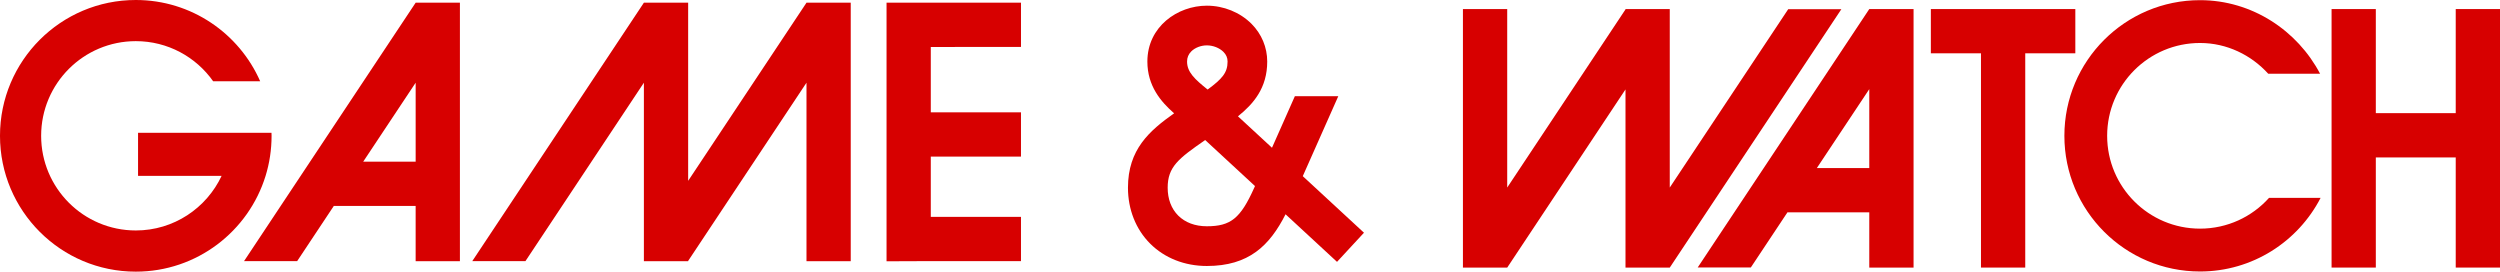
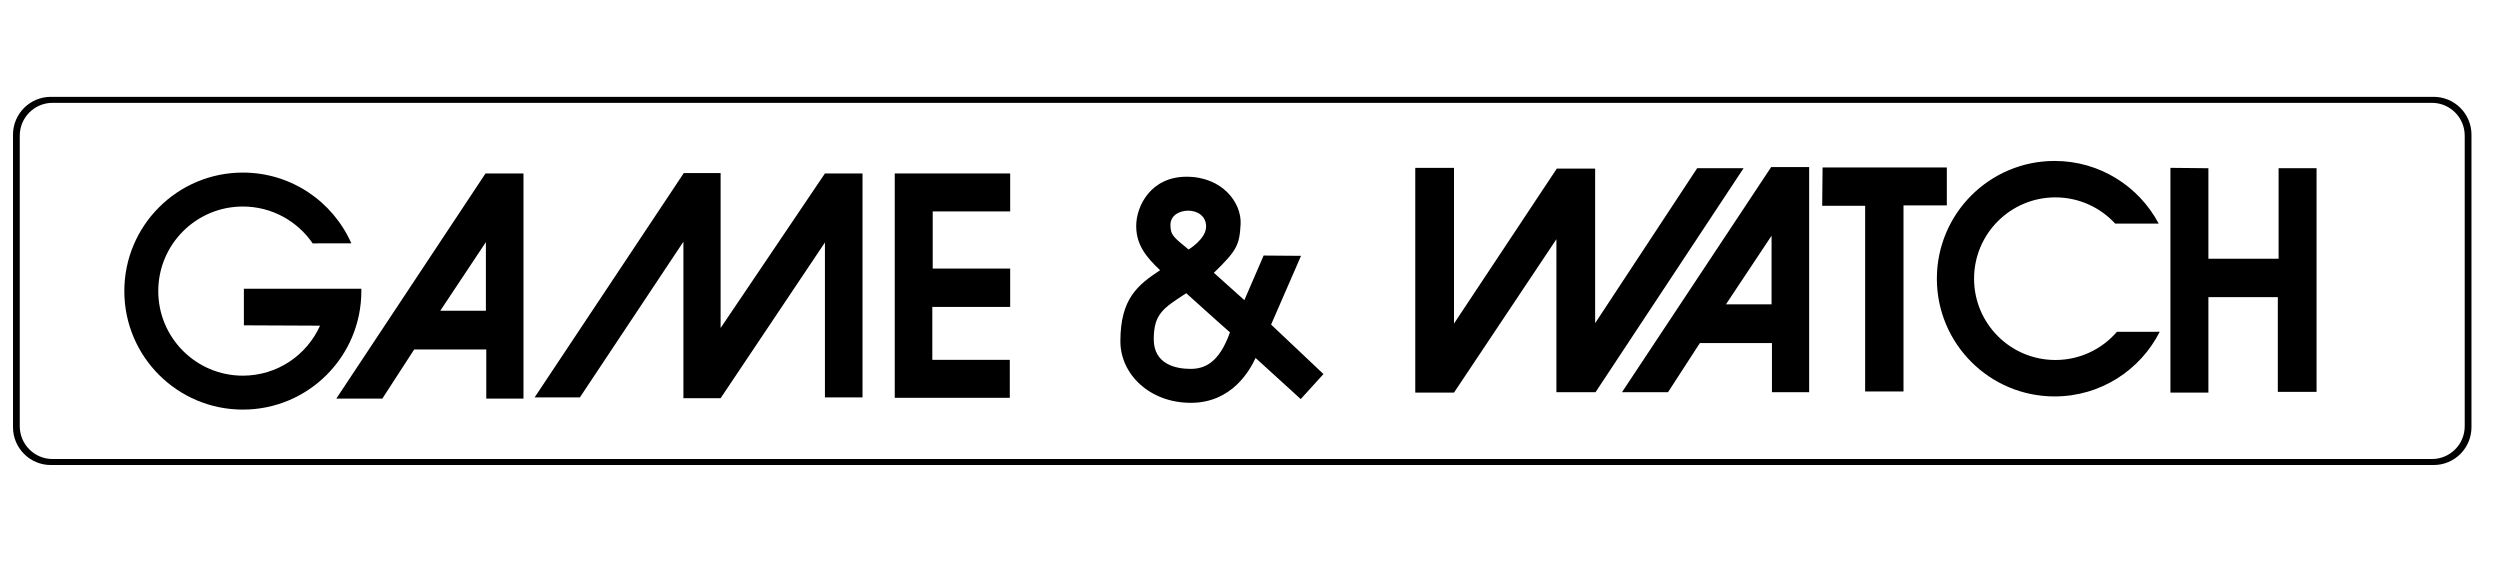
- <svg xmlns="http://www.w3.org/2000/svg" height="60.92" viewBox="0 0 560.653 60.92" width="560.653">
-   <g fill="#d70000" transform="matrix(1.913392 0 0 1.913392 -20.3577 -18.94208)">
-     <g transform="translate(-473.2422 -349.4343)">
-       <path d="m508.865 368.859c-2.007-2.846-5.319-4.702-9.065-4.702-6.131 0-11.096 4.968-11.096 11.095 0 6.126 4.965 11.094 11.096 11.094 4.447 0 8.285-2.621 10.056-6.401h-9.794v-5.045h15.641c.005.119.009.235.009.352 0 1.631-.244 3.209-.701 4.692-2.001 6.499-8.054 11.229-15.211 11.229-8.791 0-15.919-7.131-15.919-15.921 0-8.793 7.128-15.918 15.919-15.918 6.515 0 12.113 3.919 14.576 9.525h-5.511z" />
-       <path d="m532.599 359.649v.001l-20.113 30.288h6.226l4.296-6.469h9.59v6.481h5.188v-30.301h-5.188zm-6.146 18.631 6.146-9.252v9.252z" />
-       <path d="m578.408 359.649v.001l-13.87 20.879v-20.88h-5.188v.001l-20.114 30.288h6.232l13.881-20.91v20.922h5.188v-.036l13.87-20.886v20.922h5.186v-30.301h-5.186z" />
-       <path d="m603.548 364.838v-5.189h-15.758v30.309l5.186-.02h10.571v-5.189h-10.571v-7.062h10.571v-5.186h-10.571v-7.662z" />
+ <svg xmlns="http://www.w3.org/2000/svg" version="1.1" x="0px" y="0px" width="566.929px" height="129.21px" viewBox="0 0 566.929 129.21" enable-background="new 0 0 566.929 129.21" xml:space="preserve">
+   <g id="Layer_2">
+     <g>
+       <g>
+         <path d="M288.25,73.605l6.785-15.589l-8.479-0.067l-4.37,10.112l-6.916-6.197c5.153-5.023,5.807-6.196,6.067-11.025     c0.261-4.825-4.11-10.762-12.264-10.762s-11.415,6.719-11.415,11.156c0,4.435,2.414,7.174,5.415,10.044     c-5.022,3.328-9.002,6.393-9.002,16.111c0,7.438,6.589,13.961,15.981,13.961c9.393,0,13.438-7.504,14.676-10.176     c3.132,2.868,10.242,9.326,10.242,9.326l5.154-5.673L288.25,73.605z M269.466,47.773c1.978,0,4.044,1.131,4.044,3.589     c0,2.869-3.979,5.217-3.979,5.217c-3.282-2.718-4.109-3.195-4.109-5.544C265.421,48.686,267.66,47.773,269.466,47.773z      M269.987,83.651c-3.131,0-8.349-0.913-8.349-6.72c0-5.805,2.217-7.076,7.371-10.438c0,0,8.153,7.373,9.915,8.872     C276.446,82.345,273.119,83.651,269.987,83.651z" />
+       </g>
    </g>
-     <path d="m163.333 30.547c1.663-3.743 4.16-9.369 4.16-9.369h-5.089l-2.679 6.039-3.989-3.684c1.826-1.468 3.43-3.324 3.43-6.42 0-1.661-.657-3.231-1.841-4.421-1.355-1.351-3.261-2.126-5.237-2.126-3.424 0-6.969 2.449-6.969 6.548 0 2.855 1.573 4.7 3.134 6.066-2.891 2.047-5.409 4.228-5.409 8.724 0 2.551.924 4.872 2.599 6.548 1.689 1.691 4.048 2.623 6.645 2.623 4.918 0 7.357-2.38 9.226-6.06l6.032 5.576 3.16-3.415zm-13.074-14.619c.439-.44 1.143-.71 1.829-.71.731 0 1.475.292 1.946.762.326.325.485.694.485 1.133 0 1.306-.626 2.018-2.337 3.283-1.496-1.198-2.411-2.033-2.411-3.283 0-.465.16-.855.489-1.185m7.379 15.988c-1.605 3.576-2.745 4.503-5.55 4.503-1.377 0-2.535-.436-3.357-1.252-.809-.811-1.234-1.939-1.234-3.263 0-2.445 1.256-3.414 4.35-5.558.016-.01.034-.024.045-.034l5.839 5.394-.092.21z" />
-     <g transform="translate(-473.2422 -346.6094)">
-       <path d="m702.973 357.571-20.111 30.289h6.226l4.296-6.468h9.589v6.482h5.19v-30.304zm-6.146 18.635 6.146-9.251v9.251z" />
-       <path d="m660.536 387.875v-.001l13.864-20.885v20.886h5.188v-.001l20.114-30.289h-6.229l-13.885 20.906v-20.92h-5.188v.04l-13.864 20.88v-20.92h-5.19v30.304h5.19z" />
-       <path d="m771.708 357.571v12.2h-9.366v-12.2h-5.186v30.299h5.186v-12.908h9.366v12.908h5.189v-30.299z" />
-       <path d="m727.123 357.571h-16.933v5.186h5.874v25.113h5.189v-25.113h5.87z" />
-       <path d="m749.824 379.704c-1.992 2.214-4.874 3.603-8.086 3.603-6.013 0-10.885-4.871-10.885-10.879 0-6.01 4.872-10.881 10.885-10.881 3.161 0 6.01 1.421 7.995 3.605h6.077c-2.656-5.053-7.963-8.623-14.072-8.623-8.78 0-15.898 7.119-15.898 15.899 0 8.779 7.117 15.901 15.898 15.901 6.154 0 11.489-3.51 14.131-8.625z" />
+     <g>
+       <polygon points="121.232,90.125 155.065,39.247 163.414,39.247 163.414,74.382 187.071,39.333 195.595,39.333 195.595,90.125     187.071,90.125 187.071,54.988 163.414,90.299 154.978,90.299 154.978,54.815 131.496,90.125   " />
+       <polygon points="202.901,90.212 202.901,39.333 229.08,39.333 229.08,47.944 211.512,47.944 211.512,60.903 229.08,60.903     229.08,69.6 211.423,69.6 211.423,81.602 228.992,81.602 228.992,90.212   " />
+       <g>
+         <g>
+           <path d="M110.1,39.333L76.267,90.387h10.438l7.217-11.135h16.352v11.135h8.436V39.333H110.1z M110.187,70.47h-10.35      l10.35-15.569V70.47z" />
+         </g>
+       </g>
+       <g>
+         <g>
+           <path d="M81.937,65.474h-26.63v8.3l17.268,0.078c-2.997,6.684-9.709,11.339-17.507,11.339c-10.592,0-19.178-8.587-19.178-19.18      c0-10.591,8.586-19.177,19.178-19.177c6.578,0,12.38,3.312,15.835,8.356l8.769-0.008c-4.165-9.449-13.614-16.046-24.604-16.046      c-14.842,0-26.875,12.033-26.875,26.875c0,14.844,12.033,26.875,26.875,26.875c14.842,0,26.875-12.031,26.875-26.875      C81.943,65.832,81.94,65.652,81.937,65.474z" />
+         </g>
+       </g>
+       <rect x="55.307" y="65.424" fill="none" width="27.092" height="8.479" />
+       <rect x="61.96" y="55.25" fill="none" width="26.266" height="5.349" />
+     </g>
+     <g>
+       <g>
+         <g>
+           <path d="M401.653,37.884l-33.831,51.053h10.436l7.219-11.135h16.35v11.135h8.437V37.884H401.653z M401.74,69.019h-10.348      l10.348-15.567V69.019z" />
+         </g>
+       </g>
+       <g>
+         <g>
+           <path d="M480.065,75.239c-3.382,3.919-8.384,6.397-13.965,6.397c-10.184,0-18.438-8.254-18.438-18.438      c0-10.183,8.255-18.439,18.438-18.439c5.364,0,10.19,2.291,13.56,5.945l9.868-0.003c-4.483-8.45-13.371-14.203-23.602-14.203      c-14.747,0-26.7,11.953-26.7,26.7c0,14.748,11.953,26.701,26.7,26.701c10.416,0,19.44-5.966,23.842-14.664L480.065,75.239z" />
+         </g>
+       </g>
+       <polygon points="320.943,38.063 320.943,89.03 329.726,89.03 352.949,54.241 352.949,88.942 361.82,88.942 395.391,38.149     384.868,38.149 361.733,73.288 361.733,38.236 353.036,38.236 329.726,73.374 329.726,38.063   " />
+       <polygon points="413.309,37.978 441.485,37.978 441.485,46.586 431.659,46.586 431.659,88.769 422.96,88.769 422.96,46.674     413.221,46.674   " />
+       <polygon points="492.192,38.063 492.192,89.032 500.802,89.032 500.802,67.375 516.544,67.375 516.544,88.857 525.33,88.857     525.33,38.149 516.72,38.149 516.72,58.676 500.802,58.676 500.802,38.149   " />
+     </g>
+   </g>
+   <g id="Layer_3">
+     <g>
+       <g>
+         <path d="M551.888,21.961H11.522c-4.734,0-8.573,3.838-8.573,8.573V96.88c0,4.735,3.838,8.573,8.573,8.573h540.366     c4.734,0,8.572-3.838,8.572-8.573V30.534C560.46,25.8,556.623,21.961,551.888,21.961z M558.927,96.654     c0,4.109-3.331,7.441-7.44,7.441H11.923c-4.109,0-7.441-3.332-7.441-7.441V30.761c0-4.109,3.332-7.441,7.441-7.441h539.564     c4.109,0,7.44,3.332,7.44,7.441V96.654z" />
+       </g>
    </g>
  </g>
</svg>
